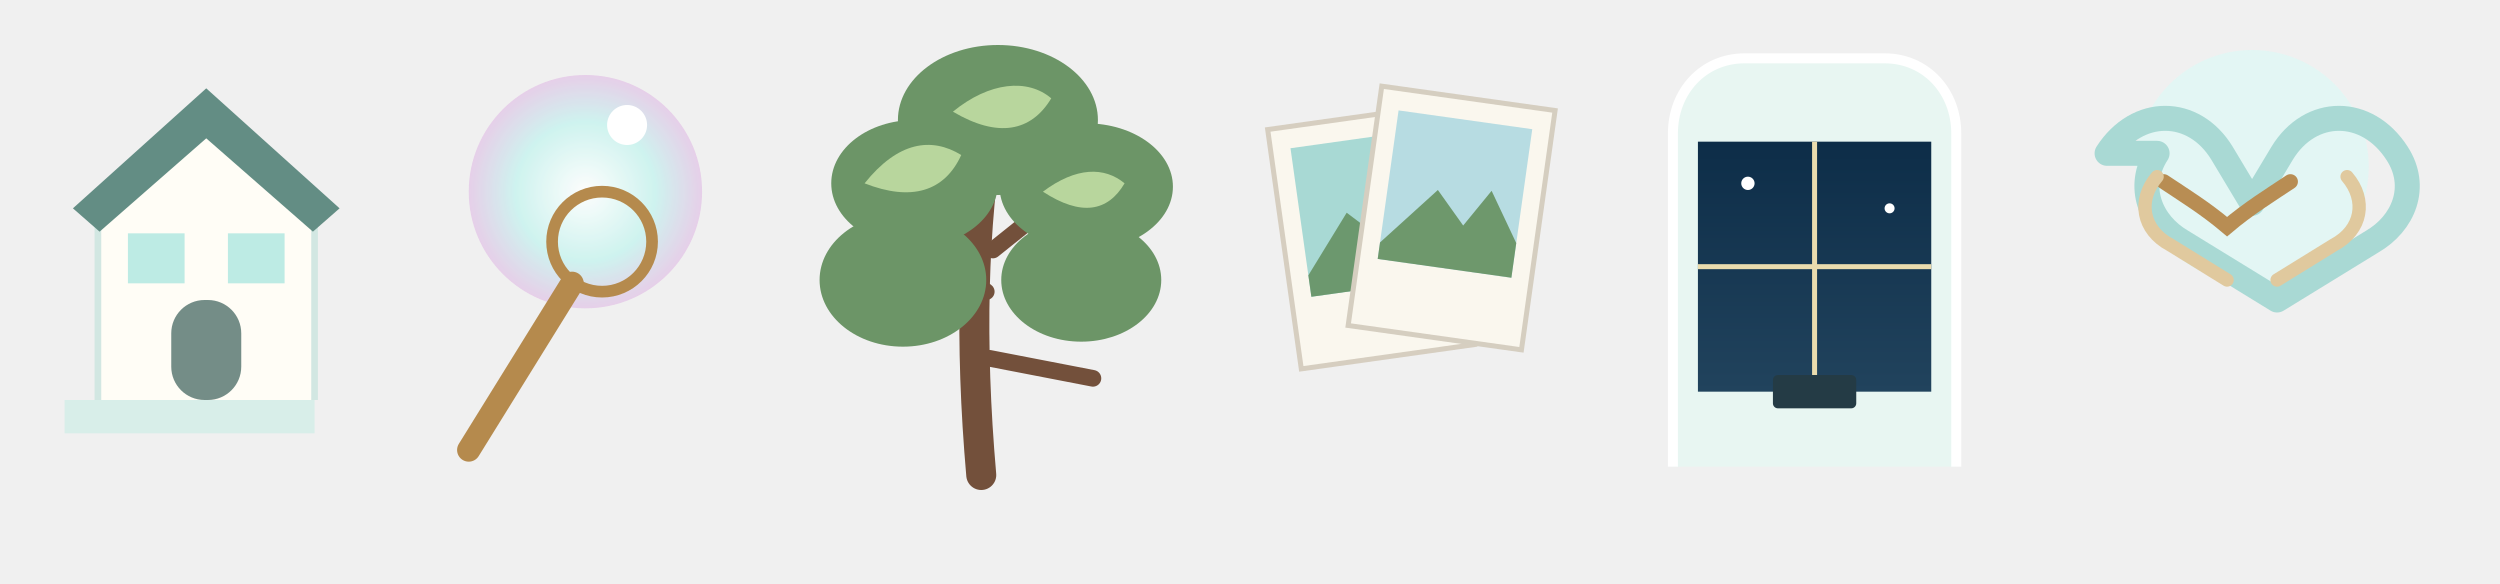
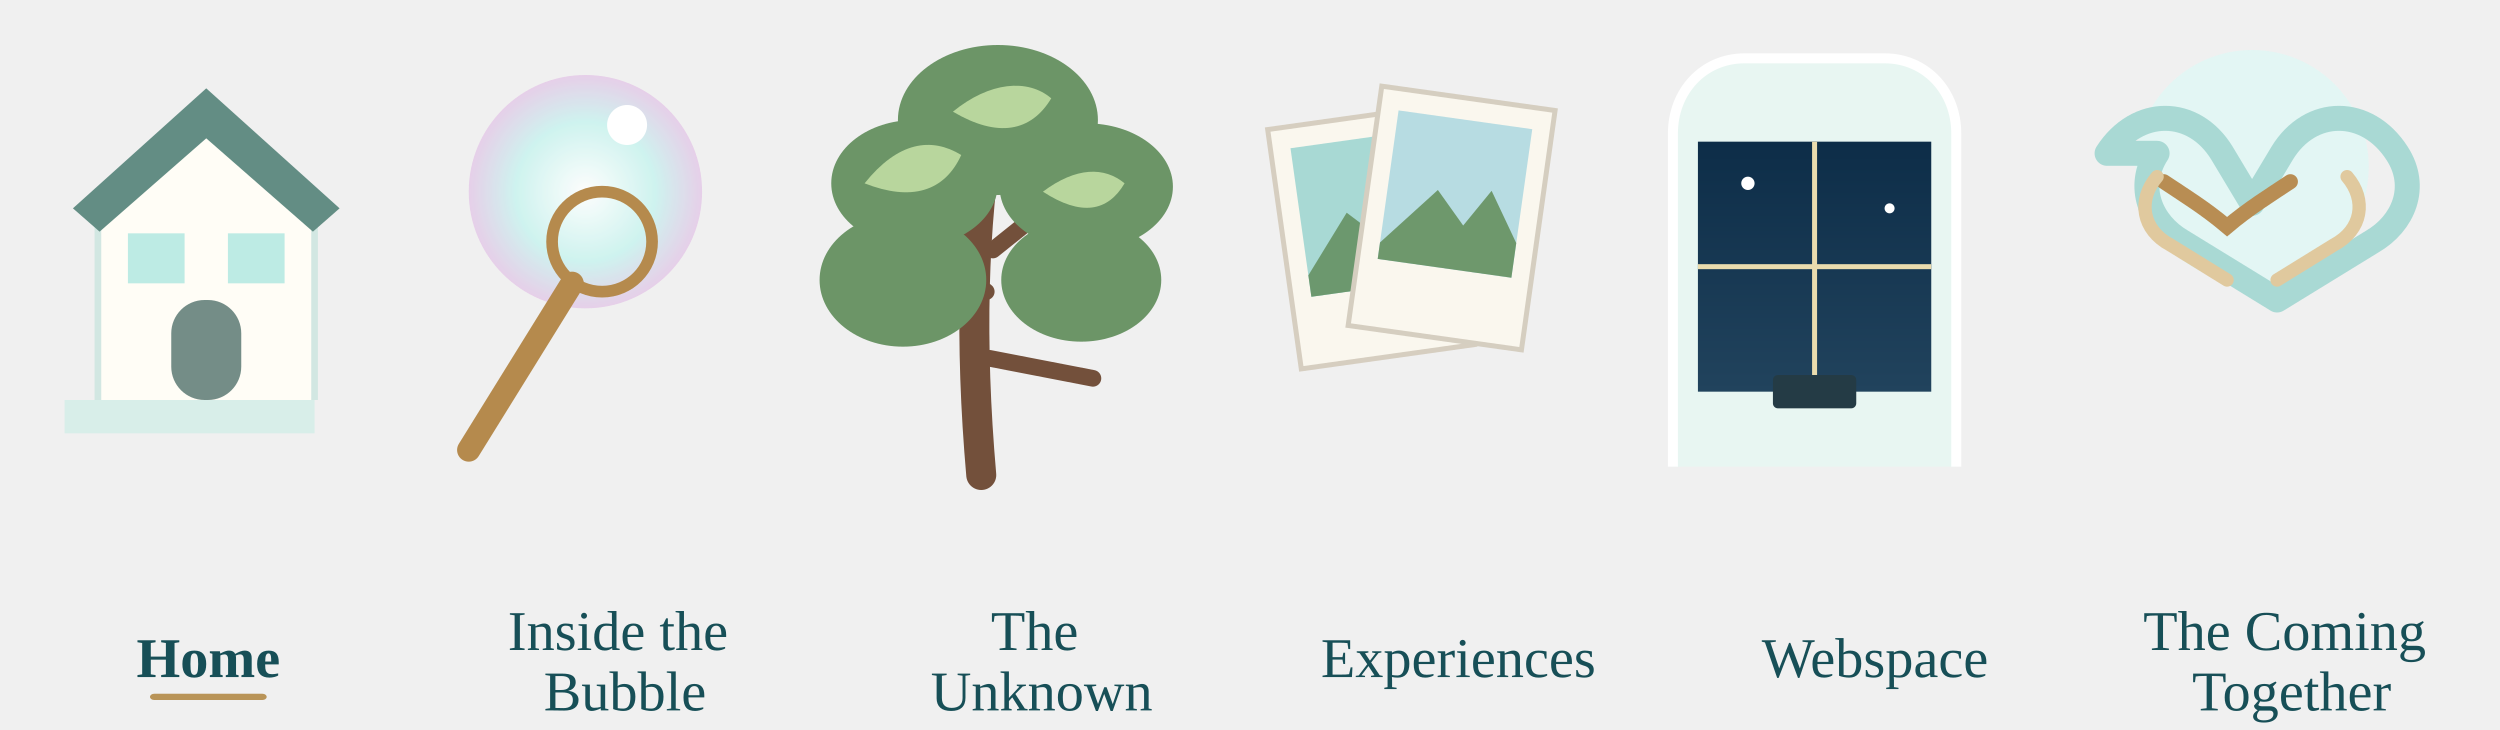
- <svg xmlns="http://www.w3.org/2000/svg" viewBox="0 0 1200 280">
+ <svg xmlns="http://www.w3.org/2000/svg" viewBox="0 0 1200 350">
  <defs>
    <radialGradient id="b">
      <stop stop-color="#fff" />
      <stop offset=".6" stop-color="#c8f3ee" />
      <stop offset="1" stop-color="#e4c9e7" />
    </radialGradient>
    <linearGradient id="n" x2="0" y2="1">
      <stop stop-color="#0d2d48" />
      <stop offset="1" stop-color="#21435d" />
    </linearGradient>
  </defs>
  <g transform="translate(15,0)">
    <g transform="scale(.8)">
      <path d="M20 250h150" stroke="#d8eee9" stroke-width="20" />
      <path d="M40 240V120l65-55 65 55v120" fill="#fffdf6" stroke="#d2e7e2" stroke-width="4" />
      <path d="M25 125l80-72 80 72-16 14-64-56-64 56z" fill="#638d84" />
      <rect x="84" y="180" width="42" height="60" rx="20" fill="#748d87" />
      <rect x="58" y="140" width="34" height="30" fill="#bdebe4" />
      <rect x="118" y="140" width="34" height="30" fill="#bdebe4" />
    </g>
    <g transform="translate(190,0) scale(.8)">
      <circle cx="95" cy="115" r="70" fill="url(#b)" opacity=".85" />
      <circle cx="120" cy="75" r="12" fill="#fff" />
      <path d="M25 270l62-100" stroke="#b58a4d" stroke-width="14" stroke-linecap="round" />
      <circle cx="105" cy="145" r="30" fill="none" stroke="#b58a4d" stroke-width="7" />
    </g>
    <g transform="translate(380,0) scale(.8)">
      <path d="M95 285C88 205 90 135 100 75" stroke="#73503b" stroke-width="18" stroke-linecap="round" />
      <path d="M98 175l-58-45M102 150l60-48M100 215l62 12" stroke="#73503b" stroke-width="10" stroke-linecap="round" />
      <g fill="#6c9567">
        <ellipse cx="55" cy="110" rx="50" ry="38" />
        <ellipse cx="105" cy="72" rx="60" ry="45" />
        <ellipse cx="158" cy="112" rx="52" ry="38" />
        <ellipse cx="155" cy="168" rx="48" ry="37" />
        <ellipse cx="48" cy="168" rx="50" ry="40" />
      </g>
      <g fill="#b8d69d">
        <path d="M25 110c20-25 40-28 58-17-10 22-30 28-58 17Z" />
        <path d="M78 67c22-18 45-20 59-8-12 20-32 24-59 8Z" />
        <path d="M132 115c20-15 37-15 49-5-10 17-26 20-49 5Z" />
      </g>
    </g>
    <g transform="translate(570,0) scale(.8)">
      <g transform="rotate(-8 90 150)">
        <rect x="40" y="70" width="105" height="145" fill="#faf7ee" stroke="#d6cec0" stroke-width="3" />
        <rect x="52" y="83" width="81" height="90" fill="#a8d9d4" />
        <path d="M52 160l28-34 20 20 15-20 18 27v20H52z" fill="#6c986e" />
      </g>
      <g transform="rotate(8 115 145)">
        <rect x="85" y="55" width="105" height="145" fill="#faf7ee" stroke="#d5cec0" stroke-width="3" />
        <rect x="97" y="68" width="81" height="90" fill="#b7dce2" />
        <path d="M97 148l30-36 18 19 14-23 19 29v21H97z" fill="#6e986c" />
      </g>
    </g>
    <g transform="translate(760,0) scale(.8)">
      <path d="M35 280V80c0-25 18-45 43-45h84c25 0 43 20 43 45v200" fill="#e8f6f2" stroke="#fff" stroke-width="6" />
      <path d="M50 85h140v150H50z" fill="url(#n)" />
      <path d="M120 85v150M50 160h140" stroke="#eadcae" stroke-width="3" />
      <circle cx="80" cy="110" r="4" fill="#fff" />
      <circle cx="165" cy="125" r="3" fill="#fff" />
      <rect x="95" y="225" width="50" height="20" rx="3" fill="#243b45" />
    </g>
    <g transform="translate(950,0) scale(.8)">
      <circle cx="145" cy="100" r="70" fill="#dff8f5" opacity=".75" />
      <path d="M58 92c18-28 52-28 69 0l18 30 18-30c17-28 51-28 69 0 13 20 4 42-15 53l-57 35-57-35c-19-11-28-33-15-53Z" fill="none" stroke="#a9d9d4" stroke-width="15" stroke-linecap="round" stroke-linejoin="round" />
      <path d="M92 109c12 8 25 16 38 27 13-11 26-19 38-27" fill="none" stroke="#b88d53" stroke-width="9" stroke-linecap="round" />
      <path d="M88 106c-12 14-9 32 8 41l34 21M202 106c12 14 9 32-8 41l-34 21" fill="none" stroke="#e0c99e" stroke-width="8" stroke-linecap="round" />
    </g>
  </g>
+   <g fill="#174f57" font-family="Georgia, 'Times New Roman', serif" font-size="27" text-anchor="middle">
+     <text x="100" y="325" font-weight="700">Home</text>
+     <rect x="72" y="333" width="56" height="3" rx="2" fill="#b99458" />
+     <text x="300" y="312">
+       <tspan x="300" dy="0">Inside the</tspan>
+       <tspan x="300" dy="29">Bubble</tspan>
+     </text>
+     <text x="500" y="312">
+       <tspan x="500" dy="0">The</tspan>
+       <tspan x="500" dy="29">Unknown</tspan>
+     </text>
+     <text x="700" y="325">Experiences</text>
+     <text x="900" y="325">Webspace</text>
+     <text x="1100" y="312">
+       <tspan x="1100" dy="0">The Coming</tspan>
+       <tspan x="1100" dy="29">Together</tspan>
+     </text>
+   </g>
</svg>
